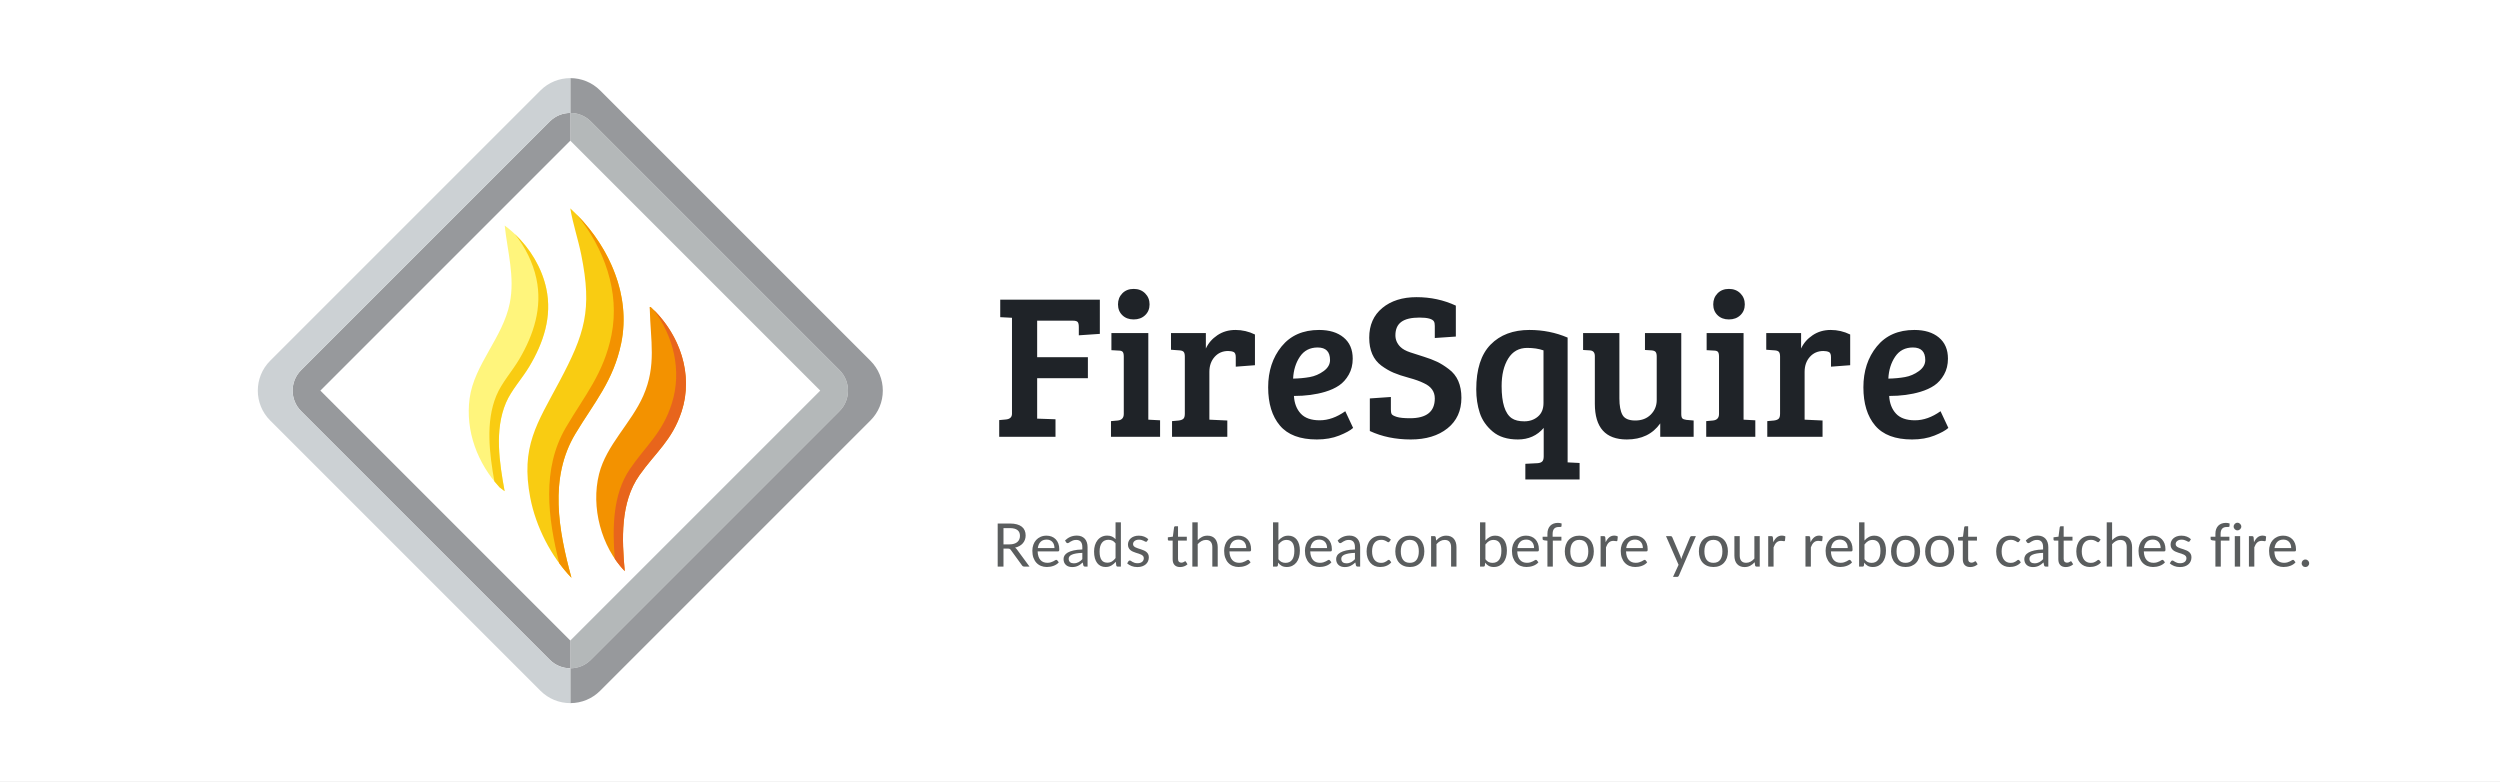
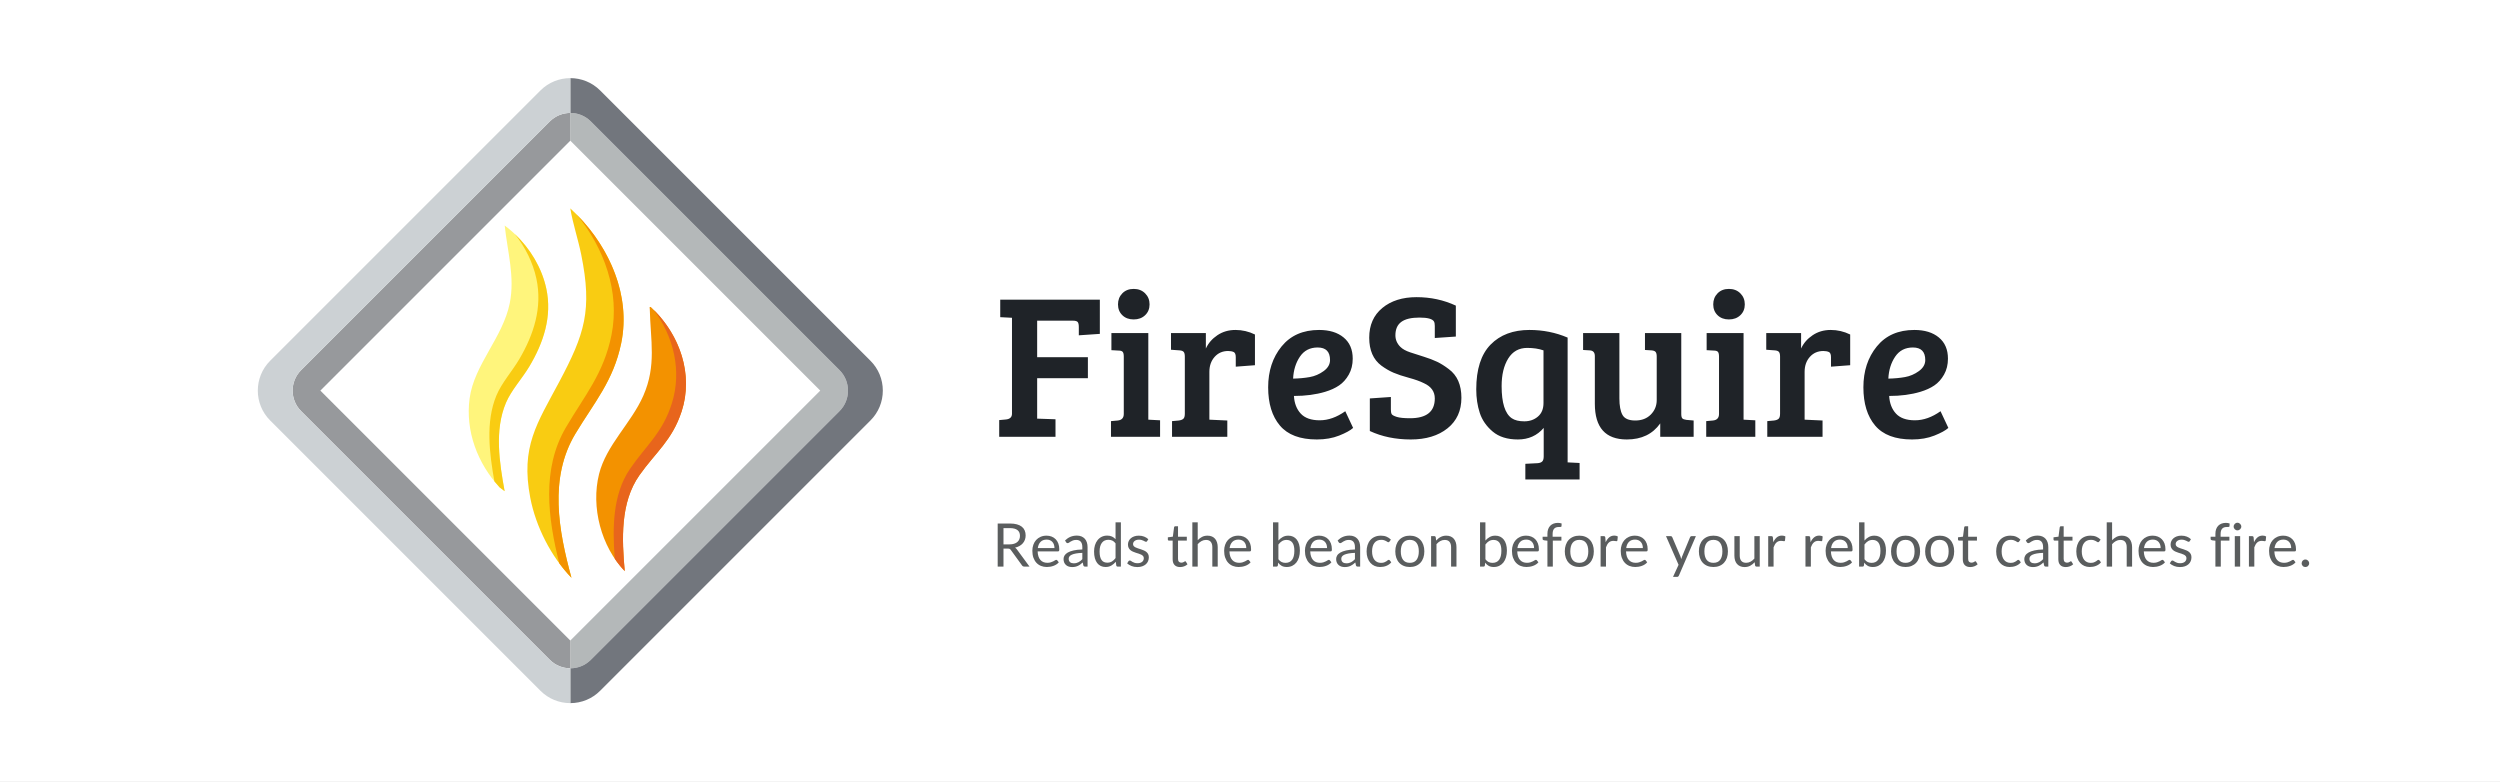
<svg xmlns="http://www.w3.org/2000/svg" width="1600" height="500" viewBox="0 0 1600 500">
  <rect width="1600" height="500" fill="#ffffff" />
-   <svg x="165.0" y="50.0" width="400" height="400" viewBox="0 0 1000 1000">
+   <svg x="165.0" y="50.0" width="400" height="400" viewBox="0 0 859.33 859.33">
    <g id="logo_v2">
      <g>
-         <path d="M501.84,799.45c-32.47-33.62-57.11-81.9-65.92-128.12-15.59-81.79,10.74-118.45,46.36-185.38,40.81-76.68,53.13-114.71,35.19-203.48-5.02-24.86-13.31-49.1-17.53-74.11,58.54,53.54,98.11,135.04,81.5,215.69-12.41,60.27-43.37,95.1-73.3,144.88-42.54,70.76-26.93,155.03-6.29,230.5Z" fill="#f9cc12" />
-         <path d="M510.64,218.7c43.29,53.13,69.05,123.01,55.27,192.19-12.28,61.63-43.18,97.19-73,148.06-39.03,66.56-28.73,144.94-10.62,217.25,6.11,8.31,12.65,16.11,19.55,23.26-20.64-75.47-36.25-159.74,6.29-230.5,29.93-49.78,60.9-84.62,73.3-144.88,15.57-75.63-18.25-152-70.79-205.37Z" fill="#f39200" />
-         <path d="M587.08,788.83c-37.69-39.4-54.38-102.33-41.07-155.49,11.61-46.35,51.6-81.46,70.81-125.26,21.3-48.58,11.43-88.23,10.33-138.72-.04-1.86-1.3-3.49,1.55-3.25,45.41,42.25,69.22,106.6,49.3,167.39-15.1,46.08-41.78,65.46-67.41,101.82-30.85,43.75-28.08,102.48-23.5,153.51Z" fill="#f39200" />
-         <path d="M633.51,370.76c31.46,42.24,45.4,97.22,28.96,149.55-14.96,47.61-41.58,67.56-67.1,105.08-27.81,40.88-28.01,94.55-24.28,143.52,4.8,7.12,10.15,13.81,16,19.93-4.58-51.02-7.34-109.75,23.5-153.51,25.63-36.36,52.31-55.73,67.41-101.82,19.21-58.61-2.23-120.52-44.49-162.75Z" fill="#e8651c" />
-         <path d="M394.9,660.87l-8.06-6.12c-35.2-38.2-54.96-89.91-47.95-142.29,7.24-54.07,53.14-97.22,64.24-152.37,8.46-42.01-3.75-82.66-8.08-124.22,32.48,24.19,57.77,60.65,66.44,100.56,9.77,44.99-4.53,87.39-27.5,125.62-11.5,19.13-28.32,37.09-36.95,57.36-18.63,43.75-10.42,96.19-2.13,141.47Z" fill="#fff57c" />
-         <path d="M461.49,336.43c-7.17-33.03-25.73-63.68-50.32-86.98,16.64,20.86,28.99,45.48,34.57,71.52,9.87,46.05-4.33,89.39-27.23,128.45-11.46,19.54-28.25,37.88-36.84,58.59-17.52,42.26-11.05,92.51-3.2,137.02,2.68,3.32,5.47,6.57,8.36,9.71l8.06,6.12c-8.29-45.28-16.5-97.72,2.13-141.47,8.63-20.27,25.46-38.23,36.95-57.36,22.98-38.23,37.27-80.63,27.5-125.62Z" fill="#f9cc12" />
+         <path d="M431.25,686.99c-27.9-28.89-49.08-70.38-56.65-110.09-13.4-70.28,9.23-101.79,39.84-159.3,35.07-65.89,45.66-98.57,30.24-174.85-4.32-21.36-11.44-42.19-15.07-63.68,50.31,46.01,84.31,116.04,70.04,185.35-10.66,51.79-37.27,81.72-62.99,124.5-36.56,60.8-23.14,133.23-5.4,198.08Z" fill="#f9cc12" />
+         <path d="M438.81,187.93c37.2,45.66,59.34,105.7,47.49,165.16-10.55,52.96-37.1,83.52-62.73,127.23-33.54,57.19-24.69,124.56-9.12,186.69,5.25,7.14,10.87,13.85,16.8,19.98-17.74-64.85-31.15-137.27,5.4-198.08,25.72-42.78,52.33-72.72,62.99-124.5,13.38-64.99-15.68-130.62-60.83-176.48Z" fill="#f39200" />
+         <path d="M504.5,677.87c-32.39-33.86-46.73-87.93-35.29-133.62,9.98-39.83,44.34-70,60.85-107.64,18.31-41.75,9.83-75.82,8.87-119.21-.04-1.6-1.12-3,1.33-2.79,39.03,36.31,59.49,91.6,42.36,143.85-12.98,39.6-35.9,56.25-57.93,87.49-26.51,37.6-24.13,88.07-20.2,131.91Z" fill="#f39200" />
+         <path d="M544.4,318.61c27.04,36.3,39.02,83.55,24.89,128.52-12.85,40.91-35.73,58.06-57.66,90.29-23.9,35.13-24.07,81.25-20.87,123.33,4.13,6.12,8.72,11.87,13.75,17.12-3.93-43.84-6.31-94.31,20.2-131.91,22.03-31.24,44.95-47.89,57.93-87.49,16.51-50.37-1.92-103.57-38.23-139.86Z" fill="#e8651c" />
+         <path d="M339.35,567.91l-6.93-5.26c-30.24-32.83-47.23-77.26-41.21-122.28,6.22-46.46,45.66-83.54,55.2-130.94,7.27-36.1-3.22-71.03-6.94-106.75,27.91,20.78,49.65,52.11,57.09,86.42,8.39,38.67-3.89,75.09-23.63,107.95-9.88,16.44-24.34,31.87-31.76,49.29-16.01,37.6-8.96,82.66-1.83,121.57Z" fill="#fff57c" />
+         <path d="M396.57,289.1c-6.16-28.38-22.11-54.72-43.24-74.74,14.3,17.92,24.91,39.08,29.71,61.46,8.48,39.57-3.72,76.81-23.4,110.38-9.84,16.8-24.27,32.55-31.65,50.35-15.06,36.32-9.49,79.5-2.75,117.74,2.31,2.85,4.7,5.64,7.19,8.35l6.93,5.26c-7.12-38.91-14.18-83.97,1.83-121.57,7.42-17.42,21.88-32.85,31.76-49.29,19.74-32.86,32.03-69.28,23.63-107.95Z" fill="#f9cc12" />
      </g>
-       <path d="M930.76,467.24L532.74,69.23c-9.03-9.02-20.88-13.53-32.74-13.53v44.4l399.89,399.88-399.89,399.89v44.42c11.86,0,23.71-4.51,32.76-13.53l398.03-398.03c18.02-18.06,18.01-47.43-.03-65.49Z" fill="#b4b8b9" />
-       <path d="M980.21,452.21L547.75,19.75c-13.17-13.17-30.45-19.75-47.75-19.75v55.7c11.86,0,23.71,4.51,32.74,13.53l398.02,398.01c18.04,18.06,18.05,47.43.03,65.49l-398.03,398.03c-9.05,9.02-20.9,13.53-32.76,13.53v55.71c18.04-.01,34.99-7.03,47.75-19.79l432.46-432.46c12.76-12.76,19.79-29.72,19.79-47.77s-7.03-35.01-19.79-47.77Z" fill="#97999c" />
-       <path d="M500,100.1v-44.4c-11.86,0-23.73,4.51-32.76,13.54L69.24,467.24c-18.05,18.06-18.06,47.44,0,65.52l398.02,398.01c9.02,9.02,20.87,13.52,32.73,13.52h.01v-44.42l-.02.02L100.08,499.98,499.98,100.08l.02.02Z" fill="#97999c" />
-       <path d="M467.24,69.24c9.03-9.03,20.9-13.54,32.76-13.54V0c-17.31,0-34.61,6.58-47.79,19.76L19.75,452.21c-26.33,26.34-26.34,69.2,0,95.54l432.46,432.46c12.76,12.76,29.73,19.79,47.77,19.79h.02v-55.71h-.01c-11.86,0-23.71-4.5-32.73-13.52L69.24,532.76c-18.06-18.08-18.05-47.46,0-65.52L467.24,69.24Z" fill="#ccd1d4" />
+       <path d="M799.83,401.51L457.8,59.49c-7.76-7.75-17.94-11.63-28.13-11.63v38.15l343.64,343.63-343.64,343.64v38.17c10.19,0,20.37-3.88,28.15-11.63l342.04-342.04c15.49-15.52,15.48-40.76-.03-56.28Z" fill="#b4b8b9" />
+       <path d="M842.33,388.6L470.7,16.97c-11.32-11.32-26.17-16.97-41.03-16.97v47.86c10.19,0,20.37,3.88,28.13,11.63l342.03,342.02c15.5,15.52,15.51,40.76.03,56.28l-342.04,342.04c-7.78,7.75-17.96,11.63-28.15,11.63v47.87c15.5,0,30.07-6.04,41.03-17.01l371.63-371.63c10.97-10.97,17.01-25.54,17.01-41.05s-6.04-30.09-17.01-41.05Z" fill="#72767d" />
+       <path d="M429.67,86.02v-38.15c-10.19,0-20.39,3.88-28.15,11.64L59.5,401.51c-15.51,15.52-15.52,40.77,0,56.3l342.03,342.02c7.75,7.75,17.93,11.62,28.13,11.62h0v-38.17l-.02.02L86,429.65,429.65,86l.02.02Z" fill="#97999c" />
+       <path d="M401.52,59.5c7.76-7.76,17.96-11.64,28.15-11.64V0c-14.88,0-29.74,5.65-41.07,16.98L16.97,388.6c-22.63,22.63-22.63,59.47,0,82.1l371.63,371.63c10.97,10.97,25.55,17.01,41.05,17.01h.02v-47.87h0c-10.19,0-20.37-3.87-28.13-11.62L59.5,457.82c-15.52-15.54-15.51-40.78,0-56.3L401.52,59.5Z" fill="#ccd1d4" />
    </g>
  </svg>
  <g transform="translate(635,0)">
    <path d="M40.52 279.55L4.49 279.55L4.49 268.86L8.84 268.46Q12.67 268.06 12.67 264.76L12.67 203.38L5.15 202.99L5.15 191.77L68.90 191.77L68.90 213.68L55.44 214.60L55.44 209.32Q55.44 207.08 54.78 206.16Q54.12 205.23 51.61 205.23L28.78 205.23L28.78 228.60L61.25 228.60L61.25 242.06L28.78 242.06L28.78 267.93L40.52 268.33L40.52 279.55M76.30 213.15L99.92 213.15L99.92 268.59L107.45 268.99L107.45 279.55L76.03 279.55L76.03 269.52L80.39 269.12Q84.22 268.72 84.22 264.90L84.22 228.20Q84.22 225.96 83.49 225.16Q82.76 224.37 80.92 224.37L76.30 224.11L76.30 213.15M83.29 201.73Q80.52 199.03 80.52 194.80Q80.52 190.58 83.29 187.74Q86.06 184.90 90.55 184.90Q95.04 184.90 97.88 187.74Q100.72 190.58 100.72 194.80Q100.72 199.03 97.88 201.73Q95.04 204.44 90.55 204.44Q86.06 204.44 83.29 201.73M123.29 264.76L123.29 228.20Q123.29 226.09 122.56 225.23Q121.84 224.37 119.99 224.24L114.44 223.84L114.44 213.15L136.75 213.15L136.75 223.05Q139.13 217.90 144.14 214.54Q149.16 211.17 155.69 211.17Q162.23 211.17 168.17 214.08L168.17 233.74L155.89 234.67L155.89 228.60Q155.89 225.96 154.57 225.30Q153.12 224.64 151.01 224.64Q145.73 224.64 142.36 228.40Q139 232.16 139 237.97L139 268.59L150.48 269.12L150.48 279.55L115.10 279.55L115.10 269.52L119.46 269.12Q121.44 268.86 122.36 268Q123.29 267.14 123.29 264.76M209.22 211.17Q219.12 211.17 224.93 215.99Q230.74 220.81 230.74 229.52Q230.74 235.33 228.23 239.75Q225.72 244.17 222.02 246.68Q218.33 249.19 213.05 250.77Q204.20 253.41 193.12 253.41Q193.51 260.41 197.47 264.70Q201.43 268.99 209.62 268.99Q217.80 268.99 225.98 263.18L231 273.87Q228.36 276.25 222.09 278.76Q215.82 281.26 207.77 281.26Q191.66 281.26 184.14 272.35Q176.62 263.44 176.62 247.87Q176.62 232.29 185.20 221.73Q193.78 211.17 209.22 211.17M203.21 241.33Q208.03 240.48 212.12 237.51Q216.22 234.54 216.22 230.44Q216.22 222.39 208.30 222.39Q200.90 222.39 196.94 228.27Q192.98 234.14 192.59 242.32Q198.40 242.19 203.21 241.33M267.43 267.67Q283.27 267.67 283.27 255Q283.27 248.40 276.28 245.23Q272.58 243.38 266.71 241.80Q260.83 240.21 256.94 238.56Q253.04 236.91 249.08 234.01Q241.30 228.20 241.30 216.12Q241.30 204.04 249.68 197.11Q258.06 190.18 271.59 190.18Q285.12 190.18 296.74 195.60L296.74 215.40L283.27 216.32L283.27 208.66Q283.27 206.68 282.74 205.76Q281.29 203.25 273.44 203.25Q265.58 203.25 261.82 206.02Q258.06 208.80 258.06 214.60Q258.06 218.83 261.23 222Q263.34 224.11 267.50 225.49Q271.66 226.88 276.34 228.33Q281.03 229.78 284.66 231.50Q288.29 233.22 292.25 236.25Q300.30 242.19 300.30 254.60Q300.30 267.01 291.39 274.14Q282.48 281.26 267.89 281.26Q253.31 281.26 241.69 275.85L241.69 255L255.16 254.07L255.16 262.12Q255.16 264.10 255.68 265.03Q256.21 265.95 258.92 266.81Q261.62 267.67 267.43 267.67M352.97 292.09L352.97 273.87Q346.63 281.26 336.47 281.26Q326.30 281.26 320.30 276.18Q314.29 271.10 312.05 264.24Q309.80 257.37 309.80 249.19Q309.80 229.92 318.98 220.54Q328.15 211.17 343.86 211.17Q356.80 211.17 368.28 216.06L368.28 295.92L375.94 296.31L375.94 306.87L341.22 306.87L341.22 296.84L349.01 296.44Q350.99 296.31 351.98 295.39Q352.97 294.46 352.97 292.09M352.84 257.90L352.84 224.24Q348.35 222.66 342.41 222.66Q334.49 222.66 330.26 229.45Q326.04 236.25 326.04 247.08Q326.04 263.18 332.51 267.67Q335.41 269.65 340.56 269.65Q345.71 269.65 349.27 266.61Q352.84 263.58 352.84 257.90M444.31 268.72L448.93 269.12L448.93 279.55L427.55 279.55L427.55 270.97Q420.29 281.26 406.16 281.26Q385.70 281.26 385.70 258.43L385.70 227.94Q385.70 224.37 382.40 224.24L378.18 223.98L378.18 213.15L401.41 213.15L401.41 255Q401.41 261.99 403.39 265.56Q405.37 269.12 411.58 269.12Q417.78 269.12 421.54 265.29Q425.30 261.46 425.30 256.05L425.30 228.20Q425.30 226.09 424.58 225.23Q423.85 224.37 422 224.24L417.78 223.98L417.78 213.15L441.01 213.15L441.01 264.90Q441.01 267.01 441.67 267.73Q442.33 268.46 444.31 268.72M457.25 213.15L480.88 213.15L480.88 268.59L488.40 268.99L488.40 279.55L456.98 279.55L456.98 269.52L461.34 269.12Q465.17 268.72 465.17 264.90L465.17 228.20Q465.17 225.96 464.44 225.16Q463.72 224.37 461.87 224.37L457.25 224.11L457.25 213.15M464.24 201.73Q461.47 199.03 461.47 194.80Q461.47 190.58 464.24 187.74Q467.02 184.90 471.50 184.90Q475.99 184.90 478.83 187.74Q481.67 190.58 481.67 194.80Q481.67 199.03 478.83 201.73Q475.99 204.44 471.50 204.44Q467.02 204.44 464.24 201.73M504.24 264.76L504.24 228.20Q504.24 226.09 503.51 225.23Q502.79 224.37 500.94 224.24L495.40 223.84L495.40 213.15L517.70 213.15L517.70 223.05Q520.08 217.90 525.10 214.54Q530.11 211.17 536.65 211.17Q543.18 211.17 549.12 214.08L549.12 233.74L536.84 234.67L536.84 228.60Q536.84 225.96 535.52 225.30Q534.07 224.64 531.96 224.64Q526.68 224.64 523.31 228.40Q519.95 232.16 519.95 237.97L519.95 268.59L531.43 269.12L531.43 279.55L496.06 279.55L496.06 269.52L500.41 269.12Q502.39 268.86 503.32 268Q504.24 267.14 504.24 264.76M590.17 211.17Q600.07 211.17 605.88 215.99Q611.69 220.81 611.69 229.52Q611.69 235.33 609.18 239.75Q606.67 244.17 602.98 246.68Q599.28 249.19 594 250.77Q585.16 253.41 574.07 253.41Q574.46 260.41 578.42 264.70Q582.38 268.99 590.57 268.99Q598.75 268.99 606.94 263.18L611.95 273.87Q609.31 276.25 603.04 278.76Q596.77 281.26 588.72 281.26Q572.62 281.26 565.09 272.35Q557.57 263.44 557.57 247.87Q557.57 232.29 566.15 221.73Q574.73 211.17 590.17 211.17M584.17 241.33Q588.98 240.48 593.08 237.51Q597.17 234.54 597.17 230.44Q597.17 222.39 589.25 222.39Q581.86 222.39 577.90 228.27Q573.94 234.14 573.54 242.32Q579.35 242.19 584.17 241.33" fill="#1f2328" />
    <path d="M7.23 348.40L11.16 348.40Q12.77 348.40 14.01 348Q15.26 347.61 16.09 346.89Q16.93 346.17 17.35 345.17Q17.78 344.17 17.78 342.95Q17.78 340.49 16.16 339.24Q14.54 337.99 11.31 337.99L7.23 337.99L7.23 348.40M15.85 351.67L23.89 362.62L20.58 362.62Q19.56 362.62 19.08 361.83L11.93 351.98Q11.60 351.52 11.22 351.31Q10.85 351.11 10.06 351.11L7.23 351.11L7.23 362.62L3.52 362.62L3.52 335.05L11.31 335.05Q13.93 335.05 15.83 335.58Q17.74 336.11 18.98 337.11Q20.22 338.11 20.81 339.52Q21.41 340.93 21.41 342.69Q21.41 344.15 20.95 345.42Q20.49 346.69 19.61 347.70Q18.74 348.71 17.48 349.42Q16.22 350.13 14.62 350.50Q15.33 350.90 15.85 351.67M29.20 350.75L39.86 350.75Q39.86 349.55 39.52 348.56Q39.19 347.57 38.54 346.85Q37.90 346.13 36.97 345.73Q36.05 345.34 34.88 345.34Q32.41 345.34 30.98 346.77Q29.55 348.21 29.20 350.75M41.67 358.63L42.63 359.88Q42 360.65 41.11 361.22Q40.23 361.79 39.22 362.15Q38.21 362.52 37.13 362.70Q36.05 362.88 34.99 362.88Q32.97 362.88 31.27 362.20Q29.57 361.52 28.33 360.20Q27.09 358.88 26.39 356.94Q25.70 355 25.70 352.48Q25.70 350.44 26.33 348.67Q26.95 346.90 28.12 345.60Q29.30 344.30 30.99 343.56Q32.68 342.82 34.80 342.82Q36.55 342.82 38.04 343.41Q39.53 343.99 40.62 345.10Q41.71 346.21 42.32 347.83Q42.94 349.46 42.94 351.53Q42.94 352.34 42.76 352.61Q42.59 352.88 42.11 352.88L29.09 352.88Q29.14 354.73 29.60 356.09Q30.05 357.46 30.86 358.37Q31.66 359.29 32.78 359.74Q33.90 360.19 35.28 360.19Q36.57 360.19 37.50 359.89Q38.44 359.59 39.11 359.25Q39.78 358.90 40.23 358.60Q40.69 358.31 41.01 358.31Q41.44 358.31 41.67 358.63M57.69 357.88L57.69 353.84Q55.33 353.92 53.66 354.22Q52 354.52 50.95 355Q49.90 355.48 49.43 356.13Q48.96 356.79 48.96 357.59Q48.96 358.36 49.21 358.92Q49.46 359.48 49.89 359.84Q50.32 360.19 50.91 360.35Q51.50 360.52 52.17 360.52Q53.08 360.52 53.83 360.34Q54.58 360.15 55.24 359.81Q55.90 359.46 56.51 358.98Q57.12 358.50 57.69 357.88M47.25 346.98L46.63 345.88Q48.25 344.32 50.11 343.55Q51.98 342.78 54.25 342.78Q55.88 342.78 57.15 343.32Q58.42 343.86 59.29 344.82Q60.16 345.78 60.60 347.15Q61.04 348.51 61.04 350.15L61.04 362.62L59.52 362.62Q59.02 362.62 58.75 362.45Q58.48 362.29 58.33 361.81L57.94 359.96Q57.17 360.67 56.44 361.22Q55.71 361.77 54.90 362.14Q54.10 362.52 53.18 362.72Q52.27 362.92 51.15 362.92Q50.02 362.92 49.02 362.61Q48.02 362.29 47.28 361.65Q46.54 361.02 46.10 360.05Q45.67 359.08 45.67 357.75Q45.67 356.59 46.30 355.53Q46.94 354.46 48.36 353.63Q49.79 352.80 52.08 352.28Q54.36 351.75 57.69 351.67L57.69 350.15Q57.69 347.88 56.71 346.72Q55.73 345.55 53.85 345.55Q52.58 345.55 51.72 345.87Q50.86 346.19 50.24 346.58Q49.61 346.98 49.16 347.29Q48.71 347.61 48.27 347.61Q47.92 347.61 47.67 347.43Q47.42 347.24 47.25 346.98M78.95 357.17L78.95 347.76Q77.99 346.48 76.87 345.97Q75.76 345.46 74.37 345.46Q71.66 345.46 70.20 347.40Q68.74 349.34 68.74 352.94Q68.74 354.84 69.06 356.20Q69.39 357.56 70.02 358.43Q70.66 359.31 71.58 359.71Q72.51 360.11 73.68 360.11Q75.37 360.11 76.63 359.34Q77.89 358.58 78.95 357.17M78.95 334.28L82.37 334.28L82.37 362.62L80.34 362.62Q79.60 362.62 79.41 361.90L79.10 359.54Q77.85 361.04 76.26 361.96Q74.66 362.88 72.56 362.88Q70.89 362.88 69.52 362.24Q68.16 361.60 67.20 360.35Q66.23 359.09 65.71 357.23Q65.20 355.36 65.20 352.94Q65.20 350.78 65.77 348.93Q66.35 347.07 67.43 345.71Q68.50 344.34 70.07 343.56Q71.64 342.78 73.60 342.78Q75.39 342.78 76.67 343.39Q77.95 343.99 78.95 345.07L78.95 334.28M99.92 345.09L99.15 346.34Q98.92 346.76 98.44 346.76Q98.15 346.76 97.78 346.55Q97.42 346.34 96.89 346.08Q96.36 345.82 95.63 345.60Q94.90 345.38 93.90 345.38Q93.03 345.38 92.34 345.60Q91.65 345.82 91.16 346.21Q90.67 346.59 90.41 347.10Q90.15 347.61 90.15 348.21Q90.15 348.96 90.58 349.46Q91.01 349.96 91.72 350.32Q92.44 350.69 93.34 350.97Q94.24 351.25 95.20 351.56Q96.15 351.88 97.05 352.27Q97.96 352.65 98.67 353.23Q99.38 353.80 99.81 354.64Q100.25 355.48 100.25 356.65Q100.25 358 99.76 359.14Q99.28 360.29 98.34 361.12Q97.40 361.96 96.03 362.44Q94.67 362.92 92.88 362.92Q90.84 362.92 89.18 362.26Q87.53 361.60 86.38 360.56L87.18 359.25Q87.34 359 87.55 358.86Q87.76 358.73 88.09 358.73Q88.43 358.73 88.82 359Q89.20 359.27 89.75 359.59Q90.30 359.92 91.09 360.19Q91.88 360.46 93.05 360.46Q94.05 360.46 94.80 360.20Q95.55 359.94 96.05 359.50Q96.55 359.06 96.79 358.48Q97.03 357.90 97.03 357.25Q97.03 356.44 96.60 355.91Q96.17 355.38 95.46 355.01Q94.74 354.63 93.83 354.35Q92.92 354.07 91.96 353.77Q91.01 353.46 90.10 353.06Q89.18 352.67 88.47 352.07Q87.76 351.48 87.33 350.60Q86.90 349.73 86.90 348.48Q86.90 347.36 87.36 346.33Q87.82 345.30 88.70 344.52Q89.59 343.74 90.88 343.28Q92.17 342.82 93.82 342.82Q95.74 342.82 97.27 343.43Q98.80 344.03 99.92 345.09M120.29 362.92Q117.98 362.92 116.74 361.63Q115.50 360.35 115.50 357.92L115.50 345.99L113.15 345.99Q112.85 345.99 112.63 345.81Q112.42 345.63 112.42 345.24L112.42 343.88L115.62 343.47L116.41 337.45Q116.46 337.16 116.66 336.98Q116.87 336.80 117.19 336.80L118.93 336.80L118.93 343.51L124.56 343.51L124.56 345.99L118.93 345.99L118.93 357.69Q118.93 358.92 119.52 359.52Q120.12 360.11 121.06 360.11Q121.60 360.11 121.99 359.97Q122.39 359.83 122.68 359.65Q122.97 359.48 123.17 359.34Q123.37 359.19 123.52 359.19Q123.79 359.19 124 359.52L125 361.15Q124.12 361.98 122.87 362.45Q121.62 362.92 120.29 362.92M131.54 334.28L131.54 345.72Q132.80 344.40 134.32 343.61Q135.83 342.82 137.82 342.82Q139.41 342.82 140.63 343.35Q141.86 343.88 142.67 344.85Q143.49 345.82 143.91 347.19Q144.34 348.55 144.34 350.21L144.34 362.62L140.89 362.62L140.89 350.21Q140.89 347.99 139.88 346.77Q138.87 345.55 136.82 345.55Q135.30 345.55 133.98 346.28Q132.66 347.01 131.54 348.26L131.54 362.62L128.10 362.62L128.10 334.28L131.54 334.28M151.96 350.75L162.61 350.75Q162.61 349.55 162.28 348.56Q161.94 347.57 161.30 346.85Q160.65 346.13 159.73 345.73Q158.80 345.34 157.63 345.34Q155.17 345.34 153.74 346.77Q152.30 348.21 151.96 350.75M164.42 358.63L165.38 359.88Q164.75 360.65 163.86 361.22Q162.98 361.79 161.97 362.15Q160.96 362.52 159.88 362.70Q158.80 362.88 157.75 362.88Q155.73 362.88 154.02 362.20Q152.32 361.52 151.08 360.20Q149.84 358.88 149.15 356.94Q148.45 355 148.45 352.48Q148.45 350.44 149.08 348.67Q149.70 346.90 150.88 345.60Q152.05 344.30 153.74 343.56Q155.44 342.82 157.55 342.82Q159.30 342.82 160.80 343.41Q162.29 343.99 163.37 345.10Q164.46 346.21 165.08 347.83Q165.69 349.46 165.69 351.53Q165.69 352.34 165.52 352.61Q165.34 352.88 164.86 352.88L151.84 352.88Q151.90 354.73 152.35 356.09Q152.80 357.46 153.61 358.37Q154.42 359.29 155.53 359.74Q156.65 360.19 158.03 360.19Q159.32 360.19 160.26 359.89Q161.19 359.59 161.86 359.25Q162.54 358.90 162.99 358.60Q163.44 358.31 163.77 358.31Q164.19 358.31 164.42 358.63M183.18 348.50L183.18 357.92Q184.12 359.19 185.25 359.71Q186.37 360.23 187.72 360.23Q190.47 360.23 191.93 358.29Q193.39 356.34 193.39 352.50Q193.39 348.92 192.09 347.24Q190.80 345.55 188.39 345.55Q186.72 345.55 185.48 346.32Q184.24 347.09 183.18 348.50M183.18 334.28L183.18 345.94Q184.41 344.51 185.96 343.67Q187.51 342.82 189.53 342.82Q191.24 342.82 192.61 343.47Q193.99 344.13 194.95 345.37Q195.91 346.61 196.42 348.38Q196.93 350.15 196.93 352.36Q196.93 354.73 196.36 356.67Q195.78 358.61 194.69 359.99Q193.60 361.36 192.05 362.12Q190.49 362.88 188.55 362.88Q186.62 362.88 185.30 362.16Q183.99 361.44 183 360.11L182.83 361.88Q182.68 362.62 181.95 362.62L179.73 362.62L179.73 334.28L183.18 334.28M203.67 350.75L214.32 350.75Q214.32 349.55 213.99 348.56Q213.65 347.57 213.01 346.85Q212.36 346.13 211.44 345.73Q210.51 345.34 209.34 345.34Q206.88 345.34 205.45 346.77Q204.01 348.21 203.67 350.75M216.13 358.63L217.09 359.88Q216.46 360.65 215.57 361.22Q214.69 361.79 213.68 362.15Q212.67 362.52 211.59 362.70Q210.51 362.88 209.46 362.88Q207.44 362.88 205.73 362.20Q204.03 361.52 202.79 360.20Q201.55 358.88 200.86 356.94Q200.16 355 200.16 352.48Q200.16 350.44 200.79 348.67Q201.41 346.90 202.59 345.60Q203.76 344.30 205.45 343.56Q207.15 342.82 209.26 342.82Q211.01 342.82 212.51 343.41Q214 343.99 215.08 345.10Q216.17 346.21 216.79 347.83Q217.40 349.46 217.40 351.53Q217.40 352.34 217.23 352.61Q217.05 352.88 216.57 352.88L203.55 352.88Q203.61 354.73 204.06 356.09Q204.51 357.46 205.32 358.37Q206.13 359.29 207.24 359.74Q208.36 360.19 209.74 360.19Q211.03 360.19 211.97 359.89Q212.90 359.59 213.57 359.25Q214.25 358.90 214.70 358.60Q215.15 358.31 215.48 358.31Q215.90 358.31 216.13 358.63M232.16 357.88L232.16 353.84Q229.79 353.92 228.13 354.22Q226.46 354.52 225.41 355Q224.37 355.48 223.89 356.13Q223.42 356.79 223.42 357.59Q223.42 358.36 223.67 358.92Q223.92 359.48 224.36 359.84Q224.79 360.19 225.38 360.35Q225.96 360.52 226.64 360.52Q227.54 360.52 228.29 360.34Q229.04 360.15 229.70 359.81Q230.37 359.46 230.97 358.98Q231.58 358.50 232.16 357.88M221.71 346.98L221.09 345.88Q222.71 344.32 224.58 343.55Q226.44 342.78 228.71 342.78Q230.35 342.78 231.62 343.32Q232.89 343.86 233.75 344.82Q234.62 345.78 235.06 347.15Q235.50 348.51 235.50 350.15L235.50 362.62L233.98 362.62Q233.48 362.62 233.21 362.45Q232.94 362.29 232.79 361.81L232.41 359.96Q231.64 360.67 230.91 361.22Q230.17 361.77 229.37 362.14Q228.56 362.52 227.65 362.72Q226.73 362.92 225.62 362.92Q224.48 362.92 223.48 362.61Q222.48 362.29 221.74 361.65Q221 361.02 220.57 360.05Q220.13 359.08 220.13 357.75Q220.13 356.59 220.77 355.53Q221.40 354.46 222.83 353.63Q224.25 352.80 226.54 352.28Q228.83 351.75 232.16 351.67L232.16 350.15Q232.16 347.88 231.18 346.72Q230.19 345.55 228.31 345.55Q227.04 345.55 226.18 345.87Q225.33 346.19 224.70 346.58Q224.08 346.98 223.62 347.29Q223.17 347.61 222.73 347.61Q222.38 347.61 222.13 347.43Q221.88 347.24 221.71 346.98M255.18 345.36L254.28 346.59Q254.13 346.80 253.97 346.92Q253.82 347.03 253.55 347.03Q253.26 347.03 252.91 346.79Q252.57 346.55 252.06 346.26Q251.55 345.97 250.81 345.73Q250.07 345.49 248.99 345.49Q247.55 345.49 246.45 346Q245.35 346.51 244.61 347.48Q243.87 348.44 243.50 349.80Q243.12 351.17 243.12 352.86Q243.12 354.63 243.53 356.01Q243.93 357.38 244.67 358.32Q245.41 359.25 246.46 359.74Q247.51 360.23 248.82 360.23Q250.07 360.23 250.87 359.93Q251.68 359.63 252.21 359.27Q252.74 358.90 253.10 358.60Q253.45 358.31 253.80 358.31Q254.22 358.31 254.45 358.63L255.41 359.88Q254.78 360.67 253.97 361.23Q253.16 361.79 252.23 362.16Q251.30 362.54 250.28 362.71Q249.26 362.88 248.20 362.88Q246.37 362.88 244.80 362.21Q243.24 361.54 242.08 360.26Q240.93 358.98 240.27 357.11Q239.62 355.25 239.62 352.86Q239.62 350.69 240.23 348.84Q240.83 346.99 242 345.66Q243.16 344.32 244.86 343.57Q246.56 342.82 248.78 342.82Q250.84 342.82 252.40 343.48Q253.97 344.15 255.18 345.36M267.30 342.82Q269.44 342.82 271.15 343.53Q272.86 344.24 274.07 345.55Q275.29 346.86 275.93 348.72Q276.58 350.57 276.58 352.86Q276.58 355.17 275.93 357.02Q275.29 358.86 274.07 360.17Q272.86 361.48 271.15 362.18Q269.44 362.88 267.30 362.88Q265.15 362.88 263.43 362.18Q261.70 361.48 260.49 360.17Q259.28 358.86 258.64 357.02Q257.99 355.17 257.99 352.86Q257.99 350.57 258.64 348.72Q259.28 346.86 260.49 345.55Q261.70 344.24 263.43 343.53Q265.15 342.82 267.30 342.82M267.30 360.21Q270.19 360.21 271.61 358.28Q273.04 356.34 273.04 352.88Q273.04 349.40 271.61 347.46Q270.19 345.51 267.30 345.51Q265.84 345.51 264.75 346.01Q263.67 346.51 262.95 347.46Q262.22 348.40 261.87 349.77Q261.51 351.15 261.51 352.88Q261.51 356.34 262.95 358.28Q264.38 360.21 267.30 360.21M283.87 343.84L284.14 345.96Q284.77 345.24 285.48 344.67Q286.19 344.09 286.99 343.68Q287.79 343.26 288.69 343.04Q289.58 342.82 290.62 342.82Q292.22 342.82 293.44 343.35Q294.66 343.88 295.48 344.85Q296.29 345.82 296.72 347.19Q297.14 348.55 297.14 350.21L297.14 362.62L293.70 362.62L293.70 350.21Q293.70 347.99 292.69 346.77Q291.68 345.55 289.62 345.55Q288.10 345.55 286.78 346.28Q285.46 347.01 284.35 348.26L284.35 362.62L280.90 362.62L280.90 343.13L282.96 343.13Q283.69 343.13 283.87 343.84M315.67 348.50L315.67 357.92Q316.61 359.19 317.73 359.71Q318.86 360.23 320.21 360.23Q322.96 360.23 324.42 358.29Q325.88 356.34 325.88 352.50Q325.88 348.92 324.58 347.24Q323.28 345.55 320.88 345.55Q319.21 345.55 317.96 346.32Q316.72 347.09 315.67 348.50M315.67 334.28L315.67 345.94Q316.90 344.51 318.45 343.67Q319.99 342.82 322.01 342.82Q323.73 342.82 325.10 343.47Q326.48 344.13 327.44 345.37Q328.40 346.61 328.91 348.38Q329.42 350.15 329.42 352.36Q329.42 354.73 328.84 356.67Q328.27 358.61 327.18 359.99Q326.09 361.36 324.53 362.12Q322.98 362.88 321.03 362.88Q319.11 362.88 317.79 362.16Q316.47 361.44 315.49 360.11L315.32 361.88Q315.17 362.62 314.43 362.62L312.22 362.62L312.22 334.28L315.67 334.28M336.15 350.75L346.81 350.75Q346.81 349.55 346.47 348.56Q346.14 347.57 345.49 346.85Q344.85 346.13 343.93 345.73Q343 345.34 341.83 345.34Q339.37 345.34 337.93 346.77Q336.50 348.21 336.15 350.75M348.62 358.63L349.58 359.88Q348.95 360.65 348.06 361.22Q347.18 361.79 346.17 362.15Q345.16 362.52 344.08 362.70Q343 362.88 341.94 362.88Q339.92 362.88 338.22 362.20Q336.52 361.52 335.28 360.20Q334.04 358.88 333.34 356.94Q332.65 355 332.65 352.48Q332.65 350.44 333.28 348.67Q333.90 346.90 335.08 345.60Q336.25 344.30 337.94 343.56Q339.64 342.82 341.75 342.82Q343.50 342.82 344.99 343.41Q346.48 343.99 347.57 345.10Q348.66 346.21 349.27 347.83Q349.89 349.46 349.89 351.53Q349.89 352.34 349.72 352.61Q349.54 352.88 349.06 352.88L336.04 352.88Q336.10 354.73 336.55 356.09Q337 357.46 337.81 358.37Q338.62 359.29 339.73 359.74Q340.85 360.19 342.23 360.19Q343.52 360.19 344.45 359.89Q345.39 359.59 346.06 359.25Q346.73 358.90 347.19 358.60Q347.64 358.31 347.96 358.31Q348.39 358.31 348.62 358.63M358.80 362.62L355.35 362.62L355.35 346.05L353.20 345.80Q352.79 345.71 352.53 345.50Q352.27 345.30 352.27 344.92L352.27 343.51L355.35 343.51L355.35 341.63Q355.35 339.95 355.82 338.66Q356.29 337.36 357.17 336.46Q358.05 335.57 359.28 335.11Q360.51 334.64 362.05 334.64Q363.35 334.64 364.45 335.03L364.37 336.74Q364.34 337.20 363.86 337.24Q363.39 337.28 362.60 337.28Q361.72 337.28 361 337.51Q360.28 337.74 359.76 338.26Q359.24 338.78 358.96 339.63Q358.68 340.47 358.68 341.72L358.68 343.51L364.30 343.51L364.30 345.99L358.80 345.99L358.80 362.62M375.78 342.82Q377.92 342.82 379.63 343.53Q381.34 344.24 382.55 345.55Q383.77 346.86 384.41 348.72Q385.05 350.57 385.05 352.86Q385.05 355.17 384.41 357.02Q383.77 358.86 382.55 360.17Q381.34 361.48 379.63 362.18Q377.92 362.88 375.78 362.88Q373.63 362.88 371.91 362.18Q370.18 361.48 368.97 360.17Q367.76 358.86 367.12 357.02Q366.47 355.17 366.47 352.86Q366.47 350.57 367.12 348.72Q367.76 346.86 368.97 345.55Q370.18 344.24 371.91 343.53Q373.63 342.82 375.78 342.82M375.78 360.21Q378.67 360.21 380.09 358.28Q381.51 356.34 381.51 352.88Q381.51 349.40 380.09 347.46Q378.67 345.51 375.78 345.51Q374.32 345.51 373.23 346.01Q372.15 346.51 371.42 347.46Q370.70 348.40 370.35 349.77Q369.99 351.15 369.99 352.88Q369.99 356.34 371.42 358.28Q372.86 360.21 375.78 360.21M392.40 344.07L392.63 347.03Q393.56 345.03 394.90 343.91Q396.25 342.78 398.19 342.78Q398.81 342.78 399.38 342.92Q399.94 343.05 400.39 343.34L400.14 345.90Q400.02 346.38 399.56 346.38Q399.29 346.38 398.77 346.26Q398.25 346.15 397.60 346.15Q396.67 346.15 395.95 346.42Q395.23 346.69 394.66 347.22Q394.10 347.74 393.64 348.52Q393.19 349.30 392.83 350.30L392.83 362.62L389.38 362.62L389.38 343.13L391.35 343.13Q391.90 343.13 392.11 343.34Q392.33 343.55 392.40 344.07M405.77 350.75L416.43 350.75Q416.43 349.55 416.09 348.56Q415.76 347.57 415.11 346.85Q414.47 346.13 413.55 345.73Q412.62 345.34 411.45 345.34Q408.99 345.34 407.55 346.77Q406.12 348.21 405.77 350.75M418.24 358.63L419.20 359.88Q418.57 360.65 417.68 361.22Q416.80 361.79 415.79 362.15Q414.78 362.52 413.70 362.70Q412.62 362.88 411.56 362.88Q409.54 362.88 407.84 362.20Q406.14 361.52 404.90 360.20Q403.66 358.88 402.96 356.94Q402.27 355 402.27 352.48Q402.27 350.44 402.90 348.67Q403.52 346.90 404.70 345.60Q405.87 344.30 407.56 343.56Q409.26 342.82 411.37 342.82Q413.12 342.82 414.61 343.41Q416.10 343.99 417.19 345.10Q418.28 346.21 418.89 347.83Q419.51 349.46 419.51 351.53Q419.51 352.34 419.34 352.61Q419.16 352.88 418.68 352.88L405.66 352.88Q405.72 354.73 406.17 356.09Q406.62 357.46 407.43 358.37Q408.24 359.29 409.35 359.74Q410.47 360.19 411.85 360.19Q413.14 360.19 414.07 359.89Q415.01 359.59 415.68 359.25Q416.35 358.90 416.81 358.60Q417.26 358.31 417.58 358.31Q418.01 358.31 418.24 358.63M447.65 343.13L450.37 343.13L439.50 368.37Q439.32 368.75 439.06 368.98Q438.80 369.21 438.26 369.21L435.73 369.21L439.28 361.48L431.24 343.13L434.21 343.13Q434.65 343.13 434.91 343.35Q435.17 343.57 435.26 343.84L440.48 356.11Q440.79 356.92 441 357.81Q441.27 356.90 441.57 356.09L446.63 343.84Q446.75 343.53 447.03 343.33Q447.31 343.13 447.65 343.13M461.60 342.82Q463.74 342.82 465.45 343.53Q467.16 344.24 468.37 345.55Q469.58 346.86 470.23 348.72Q470.87 350.57 470.87 352.86Q470.87 355.17 470.23 357.02Q469.58 358.86 468.37 360.17Q467.16 361.48 465.45 362.18Q463.74 362.88 461.60 362.88Q459.45 362.88 457.72 362.18Q456 361.48 454.79 360.17Q453.58 358.86 452.93 357.02Q452.29 355.17 452.29 352.86Q452.29 350.57 452.93 348.72Q453.58 346.86 454.79 345.55Q456 344.24 457.72 343.53Q459.45 342.82 461.60 342.82M461.60 360.21Q464.49 360.21 465.91 358.28Q467.33 356.34 467.33 352.88Q467.33 349.40 465.91 347.46Q464.49 345.51 461.60 345.51Q460.14 345.51 459.05 346.01Q457.96 346.51 457.24 347.46Q456.52 348.40 456.17 349.77Q455.81 351.15 455.81 352.88Q455.81 356.34 457.24 358.28Q458.68 360.21 461.60 360.21M487.80 343.13L491.23 343.13L491.23 362.62L489.19 362.62Q488.46 362.62 488.26 361.90L487.99 359.81Q486.72 361.21 485.15 362.07Q483.57 362.92 481.53 362.92Q479.93 362.92 478.71 362.39Q477.49 361.86 476.66 360.90Q475.84 359.94 475.42 358.58Q475.01 357.21 475.01 355.56L475.01 343.13L478.43 343.13L478.43 355.56Q478.43 357.77 479.44 358.98Q480.45 360.19 482.53 360.19Q484.05 360.19 485.37 359.47Q486.69 358.75 487.80 357.48L487.80 343.13M499.67 344.07L499.90 347.03Q500.82 345.03 502.17 343.91Q503.52 342.78 505.46 342.78Q506.08 342.78 506.64 342.92Q507.21 343.05 507.65 343.34L507.40 345.90Q507.29 346.38 506.83 346.38Q506.56 346.38 506.04 346.26Q505.52 346.15 504.86 346.15Q503.94 346.15 503.22 346.42Q502.50 346.69 501.93 347.22Q501.36 347.74 500.91 348.52Q500.46 349.30 500.09 350.30L500.09 362.62L496.65 362.62L496.65 343.13L498.61 343.13Q499.17 343.13 499.38 343.34Q499.59 343.55 499.67 344.07M523.52 344.07L523.76 347.03Q524.68 345.03 526.03 343.91Q527.37 342.78 529.32 342.78Q529.93 342.78 530.50 342.92Q531.07 343.05 531.51 343.34L531.26 345.90Q531.14 346.38 530.68 346.38Q530.41 346.38 529.89 346.26Q529.37 346.15 528.72 346.15Q527.80 346.15 527.07 346.42Q526.35 346.69 525.79 347.22Q525.22 347.74 524.77 348.52Q524.31 349.30 523.95 350.30L523.95 362.62L520.50 362.62L520.50 343.13L522.47 343.13Q523.02 343.13 523.24 343.34Q523.45 343.55 523.52 344.07M536.89 350.75L547.55 350.75Q547.55 349.55 547.22 348.56Q546.88 347.57 546.23 346.85Q545.59 346.13 544.67 345.73Q543.74 345.34 542.57 345.34Q540.11 345.34 538.67 346.77Q537.24 348.21 536.89 350.75M549.36 358.63L550.32 359.88Q549.69 360.65 548.80 361.22Q547.92 361.79 546.91 362.15Q545.90 362.52 544.82 362.70Q543.74 362.88 542.69 362.88Q540.67 362.88 538.96 362.20Q537.26 361.52 536.02 360.20Q534.78 358.88 534.09 356.94Q533.39 355 533.39 352.48Q533.39 350.44 534.02 348.67Q534.64 346.90 535.82 345.60Q536.99 344.30 538.68 343.56Q540.38 342.82 542.49 342.82Q544.24 342.82 545.73 343.41Q547.23 343.99 548.31 345.10Q549.40 346.21 550.01 347.83Q550.63 349.46 550.63 351.53Q550.63 352.34 550.46 352.61Q550.28 352.88 549.80 352.88L536.78 352.88Q536.84 354.73 537.29 356.09Q537.74 357.46 538.55 358.37Q539.36 359.29 540.47 359.74Q541.59 360.19 542.97 360.19Q544.26 360.19 545.20 359.89Q546.13 359.59 546.80 359.25Q547.48 358.90 547.93 358.60Q548.38 358.31 548.71 358.31Q549.13 358.31 549.36 358.63M558.27 348.50L558.27 357.92Q559.21 359.19 560.34 359.71Q561.46 360.23 562.81 360.23Q565.56 360.23 567.02 358.29Q568.48 356.34 568.48 352.50Q568.48 348.92 567.18 347.24Q565.89 345.55 563.48 345.55Q561.81 345.55 560.57 346.32Q559.33 347.09 558.27 348.50M558.27 334.28L558.27 345.94Q559.50 344.51 561.05 343.67Q562.60 342.82 564.62 342.82Q566.33 342.82 567.70 343.47Q569.08 344.13 570.04 345.37Q571 346.61 571.51 348.38Q572.02 350.15 572.02 352.36Q572.02 354.73 571.45 356.67Q570.87 358.61 569.78 359.99Q568.69 361.36 567.14 362.12Q565.58 362.88 563.63 362.88Q561.71 362.88 560.39 362.16Q559.08 361.44 558.09 360.11L557.92 361.88Q557.77 362.62 557.04 362.62L554.82 362.62L554.82 334.28L558.27 334.28M584.58 342.82Q586.72 342.82 588.43 343.53Q590.14 344.24 591.36 345.55Q592.57 346.86 593.21 348.72Q593.86 350.57 593.86 352.86Q593.86 355.17 593.21 357.02Q592.57 358.86 591.36 360.17Q590.14 361.48 588.43 362.18Q586.72 362.88 584.58 362.88Q582.43 362.88 580.71 362.18Q578.99 361.48 577.77 360.17Q576.56 358.86 575.92 357.02Q575.27 355.17 575.27 352.86Q575.27 350.57 575.92 348.72Q576.56 346.86 577.77 345.55Q578.99 344.24 580.71 343.53Q582.43 342.82 584.58 342.82M584.58 360.21Q587.47 360.21 588.89 358.28Q590.32 356.34 590.32 352.88Q590.32 349.40 588.89 347.46Q587.47 345.51 584.58 345.51Q583.12 345.51 582.04 346.01Q580.95 346.51 580.23 347.46Q579.51 348.40 579.15 349.77Q578.79 351.15 578.79 352.88Q578.79 356.34 580.23 358.28Q581.66 360.21 584.58 360.21M606.40 342.82Q608.53 342.82 610.25 343.53Q611.96 344.24 613.17 345.55Q614.38 346.86 615.03 348.72Q615.67 350.57 615.67 352.86Q615.67 355.17 615.03 357.02Q614.38 358.86 613.17 360.17Q611.96 361.48 610.25 362.18Q608.53 362.88 606.40 362.88Q604.24 362.88 602.52 362.18Q600.80 361.48 599.59 360.17Q598.38 358.86 597.73 357.02Q597.09 355.17 597.09 352.86Q597.09 350.57 597.73 348.72Q598.38 346.86 599.59 345.55Q600.80 344.24 602.52 343.53Q604.24 342.82 606.40 342.82M606.40 360.21Q609.28 360.21 610.71 358.28Q612.13 356.34 612.13 352.88Q612.13 349.40 610.71 347.46Q609.28 345.51 606.40 345.51Q604.94 345.51 603.85 346.01Q602.76 346.51 602.04 347.46Q601.32 348.40 600.96 349.77Q600.61 351.15 600.61 352.88Q600.61 356.34 602.04 358.28Q603.48 360.21 606.40 360.21M625.98 362.92Q623.67 362.92 622.43 361.63Q621.19 360.35 621.19 357.92L621.19 345.99L618.85 345.99Q618.54 345.99 618.33 345.81Q618.11 345.63 618.11 345.24L618.11 343.88L621.31 343.47L622.10 337.45Q622.15 337.16 622.36 336.98Q622.56 336.80 622.89 336.80L624.62 336.80L624.62 343.51L630.25 343.51L630.25 345.99L624.62 345.99L624.62 357.69Q624.62 358.92 625.21 359.52Q625.81 360.11 626.75 360.11Q627.29 360.11 627.69 359.97Q628.08 359.83 628.37 359.65Q628.66 359.48 628.86 359.34Q629.06 359.19 629.21 359.19Q629.48 359.19 629.70 359.52L630.70 361.15Q629.81 361.98 628.56 362.45Q627.31 362.92 625.98 362.92M658.11 345.36L657.21 346.59Q657.05 346.80 656.90 346.92Q656.74 347.03 656.47 347.03Q656.19 347.03 655.84 346.79Q655.49 346.55 654.98 346.26Q654.47 345.97 653.73 345.73Q652.99 345.49 651.91 345.49Q650.47 345.49 649.38 346Q648.28 346.51 647.54 347.48Q646.80 348.44 646.42 349.80Q646.05 351.17 646.05 352.86Q646.05 354.63 646.45 356.01Q646.86 357.38 647.60 358.32Q648.34 359.25 649.39 359.74Q650.43 360.23 651.74 360.23Q652.99 360.23 653.80 359.93Q654.61 359.63 655.14 359.27Q655.67 358.90 656.02 358.60Q656.38 358.31 656.72 358.31Q657.15 358.31 657.38 358.63L658.34 359.88Q657.71 360.67 656.90 361.23Q656.09 361.79 655.16 362.16Q654.22 362.54 653.20 362.71Q652.18 362.88 651.13 362.88Q649.30 362.88 647.73 362.21Q646.16 361.54 645.01 360.26Q643.85 358.98 643.20 357.11Q642.55 355.25 642.55 352.86Q642.55 350.69 643.15 348.84Q643.76 346.99 644.92 345.66Q646.09 344.32 647.79 343.57Q649.49 342.82 651.70 342.82Q653.76 342.82 655.33 343.48Q656.90 344.15 658.11 345.36M672.58 357.88L672.58 353.84Q670.21 353.92 668.55 354.22Q666.88 354.52 665.83 355Q664.78 355.48 664.31 356.13Q663.84 356.79 663.84 357.59Q663.84 358.36 664.09 358.92Q664.34 359.48 664.78 359.84Q665.21 360.19 665.79 360.35Q666.38 360.52 667.05 360.52Q667.96 360.52 668.71 360.34Q669.46 360.15 670.12 359.81Q670.79 359.46 671.39 358.98Q672 358.50 672.58 357.88M662.13 346.98L661.51 345.88Q663.13 344.32 665 343.55Q666.86 342.78 669.13 342.78Q670.77 342.78 672.04 343.32Q673.31 343.86 674.17 344.82Q675.04 345.78 675.48 347.15Q675.92 348.51 675.92 350.15L675.92 362.62L674.40 362.62Q673.90 362.62 673.63 362.45Q673.36 362.29 673.21 361.81L672.83 359.96Q672.06 360.67 671.33 361.22Q670.59 361.77 669.79 362.14Q668.98 362.52 668.06 362.72Q667.15 362.92 666.04 362.92Q664.90 362.92 663.90 362.61Q662.90 362.29 662.16 361.65Q661.42 361.02 660.99 360.05Q660.55 359.08 660.55 357.75Q660.55 356.59 661.19 355.53Q661.82 354.46 663.25 353.63Q664.67 352.80 666.96 352.28Q669.25 351.75 672.58 351.67L672.58 350.15Q672.58 347.88 671.59 346.72Q670.61 345.55 668.73 345.55Q667.46 345.55 666.60 345.87Q665.75 346.19 665.12 346.58Q664.50 346.98 664.04 347.29Q663.59 347.61 663.15 347.61Q662.80 347.61 662.55 347.43Q662.30 347.24 662.13 346.98M687.12 362.92Q684.81 362.92 683.57 361.63Q682.33 360.35 682.33 357.92L682.33 345.99L679.98 345.99Q679.67 345.99 679.46 345.81Q679.25 345.63 679.25 345.24L679.25 343.88L682.44 343.47L683.23 337.45Q683.29 337.16 683.49 336.98Q683.69 336.80 684.02 336.80L685.75 336.80L685.75 343.51L691.39 343.51L691.39 345.99L685.75 345.99L685.75 357.69Q685.75 358.92 686.35 359.52Q686.95 360.11 687.89 360.11Q688.43 360.11 688.82 359.97Q689.22 359.83 689.50 359.65Q689.79 359.48 690 359.34Q690.20 359.19 690.35 359.19Q690.62 359.19 690.83 359.52L691.83 361.15Q690.95 361.98 689.70 362.45Q688.45 362.92 687.12 362.92M709.40 345.36L708.49 346.59Q708.34 346.80 708.18 346.92Q708.03 347.03 707.76 347.03Q707.47 347.03 707.13 346.79Q706.78 346.55 706.27 346.26Q705.76 345.97 705.02 345.73Q704.28 345.49 703.20 345.49Q701.76 345.49 700.66 346Q699.57 346.51 698.83 347.48Q698.08 348.44 697.71 349.80Q697.33 351.17 697.33 352.86Q697.33 354.63 697.74 356.01Q698.14 357.38 698.88 358.32Q699.62 359.25 700.67 359.74Q701.72 360.23 703.03 360.23Q704.28 360.23 705.09 359.93Q705.89 359.63 706.42 359.27Q706.95 358.90 707.31 358.60Q707.66 358.31 708.01 358.31Q708.43 358.31 708.66 358.63L709.63 359.88Q708.99 360.67 708.18 361.23Q707.38 361.79 706.44 362.16Q705.51 362.54 704.49 362.71Q703.47 362.88 702.41 362.88Q700.59 362.88 699.02 362.21Q697.45 361.54 696.30 360.26Q695.14 358.98 694.49 357.11Q693.83 355.25 693.83 352.86Q693.83 350.69 694.44 348.84Q695.04 346.99 696.21 345.66Q697.37 344.32 699.08 343.57Q700.78 342.82 702.99 342.82Q705.05 342.82 706.62 343.48Q708.18 344.15 709.40 345.36M716.74 334.28L716.74 345.72Q718 344.40 719.51 343.61Q721.03 342.82 723.02 342.82Q724.61 342.82 725.83 343.35Q727.06 343.88 727.87 344.85Q728.69 345.82 729.11 347.19Q729.54 348.55 729.54 350.21L729.54 362.62L726.09 362.62L726.09 350.21Q726.09 347.99 725.08 346.77Q724.07 345.55 722.02 345.55Q720.50 345.55 719.18 346.28Q717.86 347.01 716.74 348.26L716.74 362.62L713.30 362.62L713.30 334.28L716.74 334.28M737.16 350.75L747.81 350.75Q747.81 349.55 747.48 348.56Q747.14 347.57 746.50 346.85Q745.85 346.13 744.93 345.73Q744 345.34 742.83 345.34Q740.37 345.34 738.93 346.77Q737.50 348.21 737.16 350.75M749.62 358.63L750.58 359.88Q749.95 360.65 749.06 361.22Q748.18 361.79 747.17 362.15Q746.16 362.52 745.08 362.70Q744 362.88 742.95 362.88Q740.93 362.88 739.22 362.20Q737.52 361.52 736.28 360.20Q735.04 358.88 734.35 356.94Q733.65 355 733.65 352.48Q733.65 350.44 734.28 348.67Q734.90 346.90 736.08 345.60Q737.25 344.30 738.94 343.56Q740.64 342.82 742.75 342.82Q744.50 342.82 746 343.41Q747.49 343.99 748.57 345.10Q749.66 346.21 750.28 347.83Q750.89 349.46 750.89 351.53Q750.89 352.34 750.72 352.61Q750.54 352.88 750.06 352.88L737.04 352.88Q737.10 354.73 737.55 356.09Q738 357.46 738.81 358.37Q739.62 359.29 740.73 359.74Q741.85 360.19 743.23 360.19Q744.52 360.19 745.46 359.89Q746.39 359.59 747.06 359.25Q747.74 358.90 748.19 358.60Q748.64 358.31 748.97 358.31Q749.39 358.31 749.62 358.63M767.20 345.09L766.43 346.34Q766.20 346.76 765.72 346.76Q765.43 346.76 765.07 346.55Q764.70 346.34 764.17 346.08Q763.65 345.82 762.91 345.60Q762.18 345.38 761.18 345.38Q760.32 345.38 759.62 345.60Q758.93 345.82 758.44 346.21Q757.95 346.59 757.69 347.10Q757.43 347.61 757.43 348.21Q757.43 348.96 757.86 349.46Q758.30 349.96 759.01 350.32Q759.72 350.69 760.63 350.97Q761.53 351.25 762.48 351.56Q763.43 351.88 764.34 352.27Q765.24 352.65 765.95 353.23Q766.67 353.80 767.10 354.64Q767.53 355.48 767.53 356.65Q767.53 358 767.05 359.14Q766.57 360.29 765.63 361.12Q764.68 361.96 763.32 362.44Q761.95 362.92 760.16 362.92Q758.12 362.92 756.47 362.26Q754.82 361.60 753.66 360.56L754.47 359.25Q754.62 359 754.83 358.86Q755.05 358.73 755.37 358.73Q755.72 358.73 756.10 359Q756.49 359.27 757.04 359.59Q757.59 359.92 758.37 360.19Q759.16 360.46 760.34 360.46Q761.34 360.46 762.09 360.20Q762.84 359.94 763.34 359.50Q763.84 359.06 764.08 358.48Q764.32 357.90 764.32 357.25Q764.32 356.44 763.89 355.91Q763.45 355.38 762.74 355.01Q762.03 354.63 761.12 354.35Q760.20 354.07 759.25 353.77Q758.30 353.46 757.38 353.06Q756.47 352.67 755.76 352.07Q755.05 351.48 754.61 350.60Q754.18 349.73 754.18 348.48Q754.18 347.36 754.64 346.33Q755.10 345.30 755.99 344.52Q756.87 343.74 758.16 343.28Q759.45 342.82 761.11 342.82Q763.03 342.82 764.56 343.43Q766.09 344.03 767.20 345.09M786.31 362.62L782.86 362.62L782.86 346.05L780.71 345.80Q780.30 345.71 780.05 345.50Q779.79 345.30 779.79 344.92L779.79 343.51L782.86 343.51L782.86 341.63Q782.86 339.95 783.33 338.66Q783.81 337.36 784.68 336.46Q785.56 335.57 786.79 335.11Q788.02 334.64 789.56 334.64Q790.87 334.64 791.96 335.03L791.89 336.74Q791.85 337.20 791.38 337.24Q790.90 337.28 790.12 337.28Q789.23 337.28 788.51 337.51Q787.79 337.74 787.27 338.26Q786.75 338.78 786.47 339.63Q786.19 340.47 786.19 341.72L786.19 343.51L791.81 343.51L791.81 345.99L786.31 345.99L786.31 362.62M795.27 343.13L798.70 343.13L798.70 362.62L795.27 362.62L795.27 343.13M799.43 337.01Q799.43 337.51 799.22 337.94Q799.02 338.38 798.69 338.71Q798.35 339.05 797.90 339.24Q797.45 339.43 796.95 339.43Q796.44 339.43 796.01 339.24Q795.58 339.05 795.25 338.71Q794.93 338.38 794.73 337.94Q794.54 337.51 794.54 337.01Q794.54 336.51 794.73 336.06Q794.93 335.61 795.25 335.27Q795.58 334.93 796.01 334.74Q796.44 334.55 796.95 334.55Q797.45 334.55 797.90 334.74Q798.35 334.93 798.69 335.27Q799.02 335.61 799.22 336.06Q799.43 336.51 799.43 337.01M807.33 344.07L807.56 347.03Q808.49 345.03 809.83 343.91Q811.18 342.78 813.12 342.78Q813.74 342.78 814.31 342.92Q814.87 343.05 815.32 343.34L815.07 345.90Q814.95 346.38 814.49 346.38Q814.22 346.38 813.70 346.26Q813.18 346.15 812.53 346.15Q811.60 346.15 810.88 346.42Q810.16 346.69 809.59 347.22Q809.03 347.74 808.57 348.52Q808.12 349.30 807.76 350.30L807.76 362.62L804.31 362.62L804.31 343.13L806.28 343.13Q806.83 343.13 807.04 343.34Q807.26 343.55 807.33 344.07M820.70 350.75L831.36 350.75Q831.36 349.55 831.02 348.56Q830.69 347.57 830.04 346.85Q829.40 346.13 828.48 345.73Q827.55 345.34 826.38 345.34Q823.92 345.34 822.48 346.77Q821.05 348.21 820.70 350.75M833.17 358.63L834.13 359.88Q833.50 360.65 832.61 361.22Q831.73 361.79 830.72 362.15Q829.71 362.52 828.63 362.70Q827.55 362.88 826.49 362.88Q824.47 362.88 822.77 362.20Q821.07 361.52 819.83 360.20Q818.59 358.88 817.89 356.94Q817.20 355 817.20 352.48Q817.20 350.44 817.83 348.67Q818.45 346.90 819.63 345.60Q820.80 344.30 822.49 343.56Q824.19 342.82 826.30 342.82Q828.05 342.82 829.54 343.41Q831.03 343.99 832.12 345.10Q833.21 346.21 833.82 347.83Q834.44 349.46 834.44 351.53Q834.44 352.34 834.27 352.61Q834.09 352.88 833.61 352.88L820.59 352.88Q820.65 354.73 821.10 356.09Q821.55 357.46 822.36 358.37Q823.17 359.29 824.28 359.74Q825.40 360.19 826.78 360.19Q828.07 360.19 829 359.89Q829.94 359.59 830.61 359.25Q831.28 358.90 831.74 358.60Q832.19 358.31 832.51 358.31Q832.94 358.31 833.17 358.63M838.06 360.50Q838.06 360 838.24 359.56Q838.42 359.11 838.74 358.79Q839.06 358.46 839.50 358.27Q839.94 358.08 840.44 358.08Q840.94 358.08 841.38 358.27Q841.83 358.46 842.15 358.79Q842.48 359.11 842.67 359.56Q842.86 360 842.86 360.50Q842.86 361.02 842.67 361.45Q842.48 361.88 842.15 362.21Q841.83 362.54 841.38 362.72Q840.94 362.90 840.44 362.90Q839.94 362.90 839.50 362.72Q839.06 362.54 838.74 362.21Q838.42 361.88 838.24 361.45Q838.06 361.02 838.06 360.50" fill="#5a5d5e" />
  </g>
</svg>
